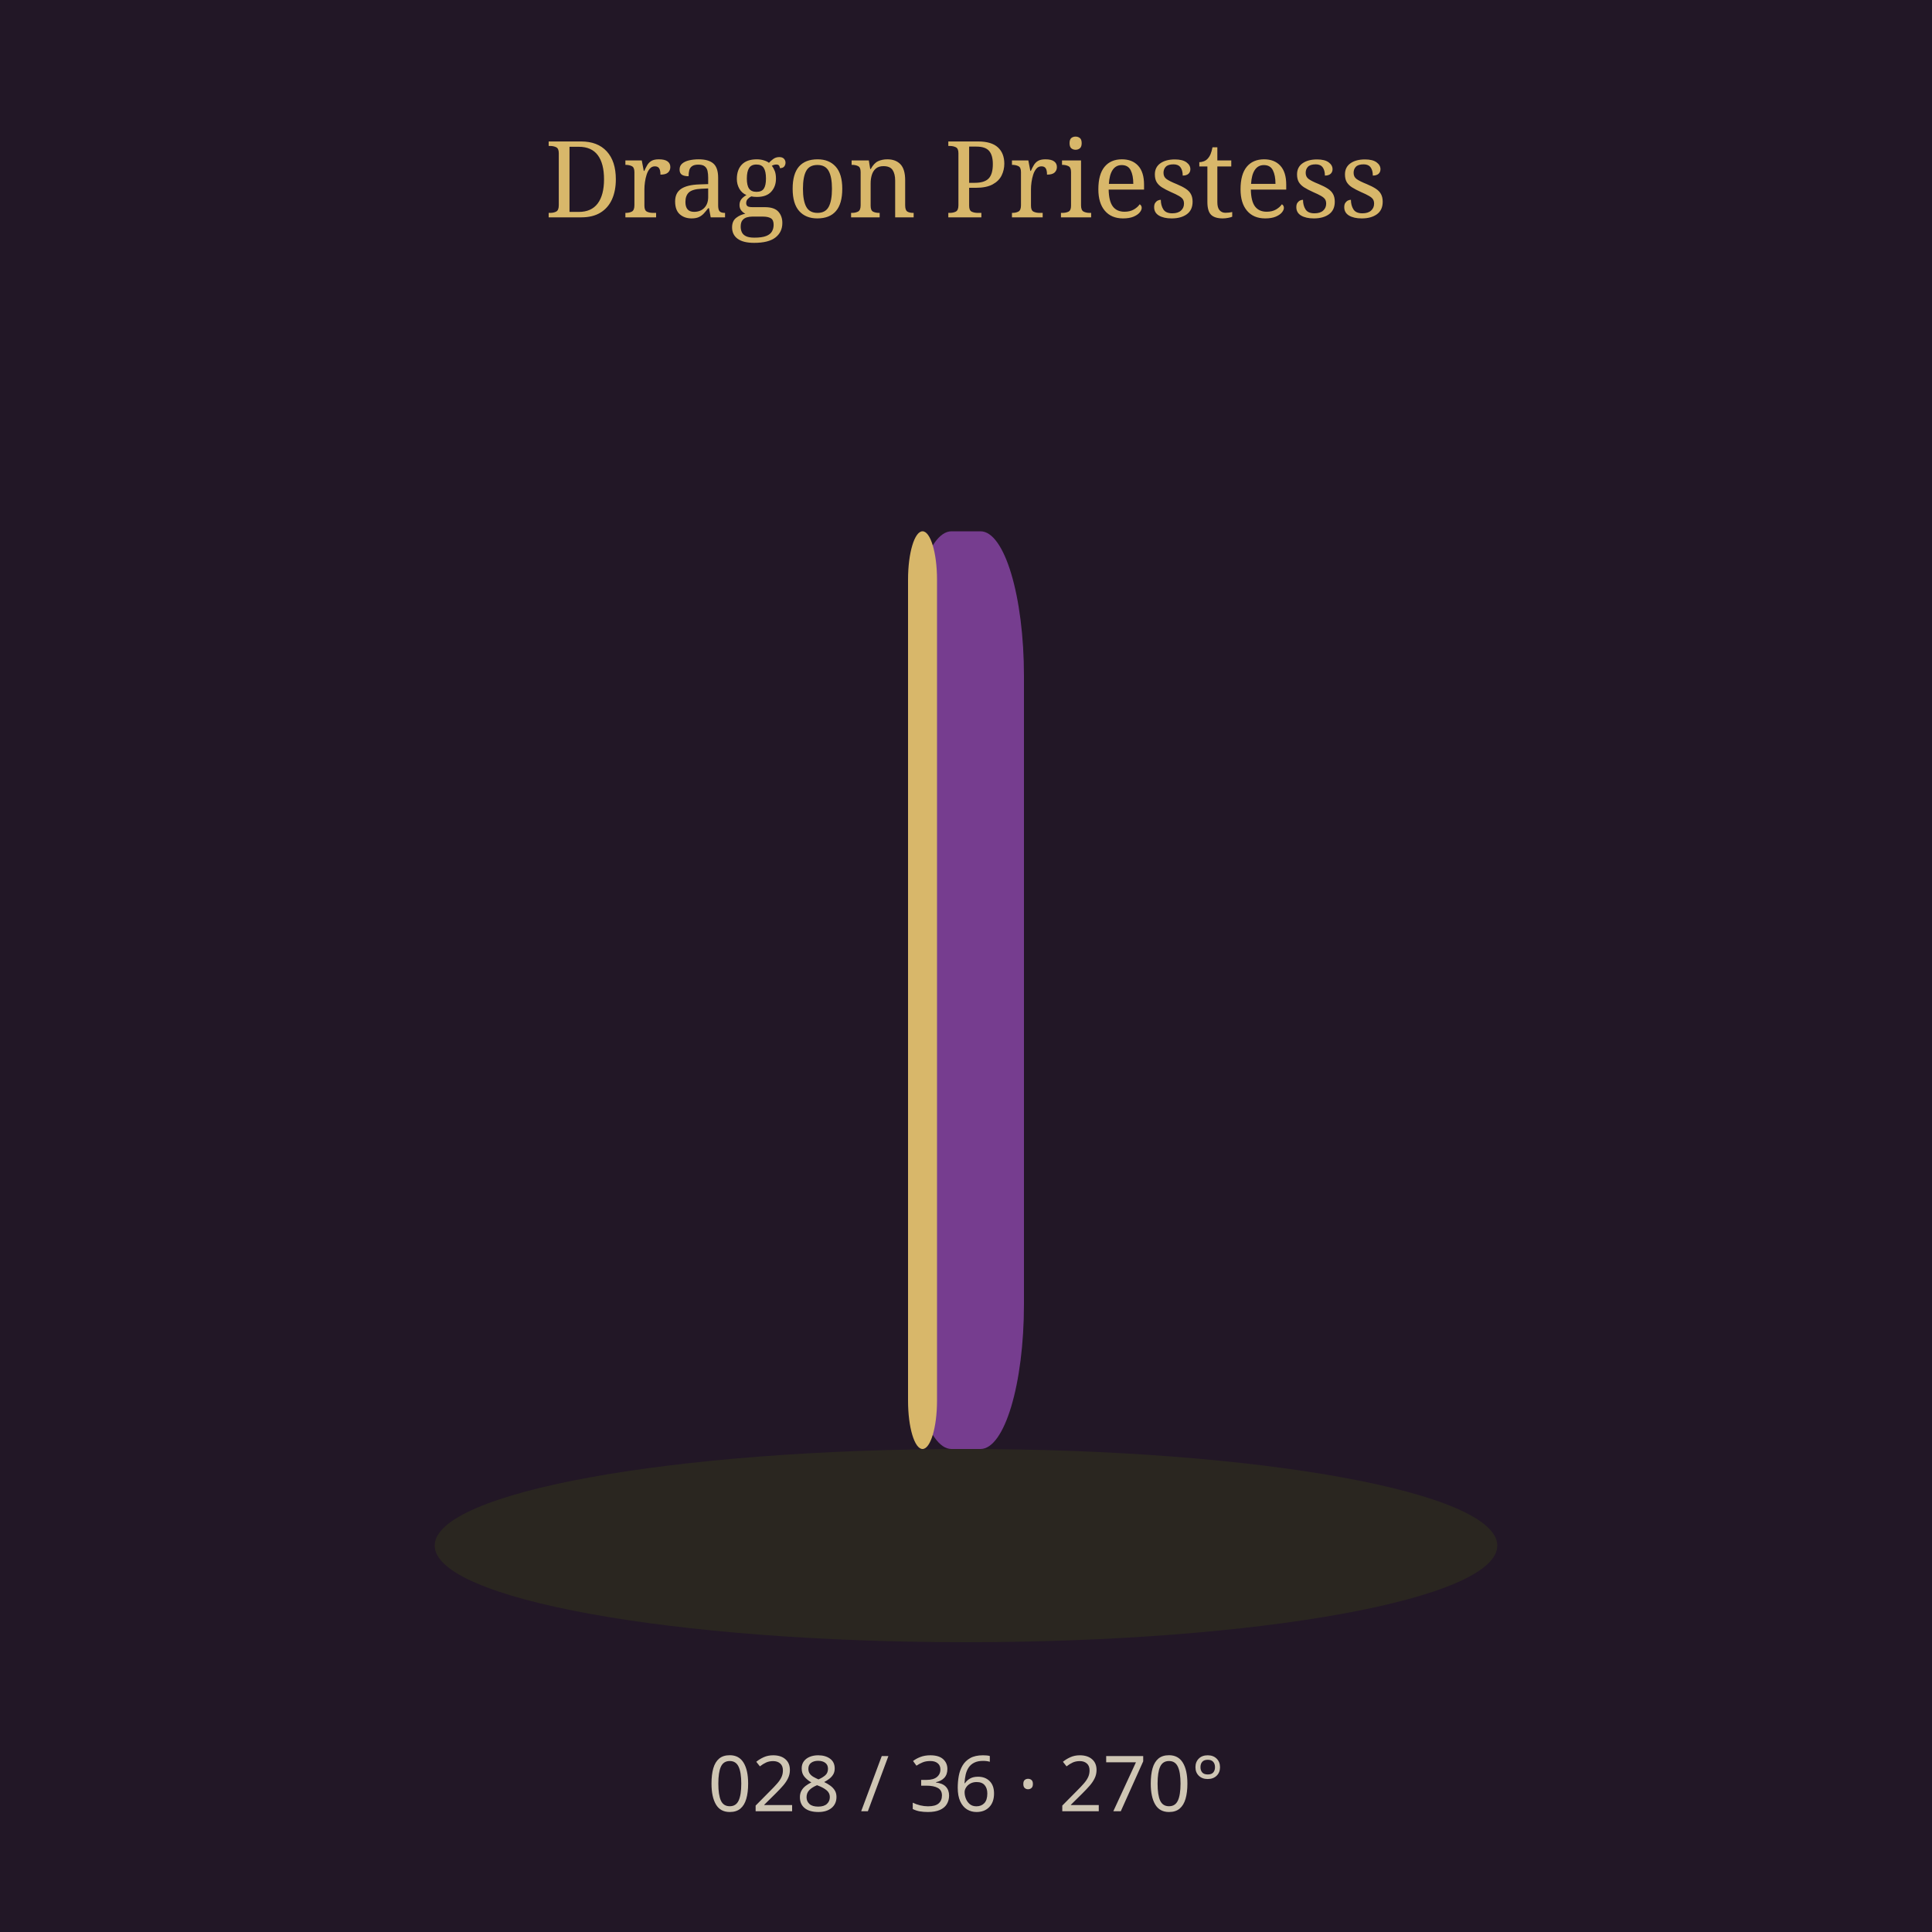
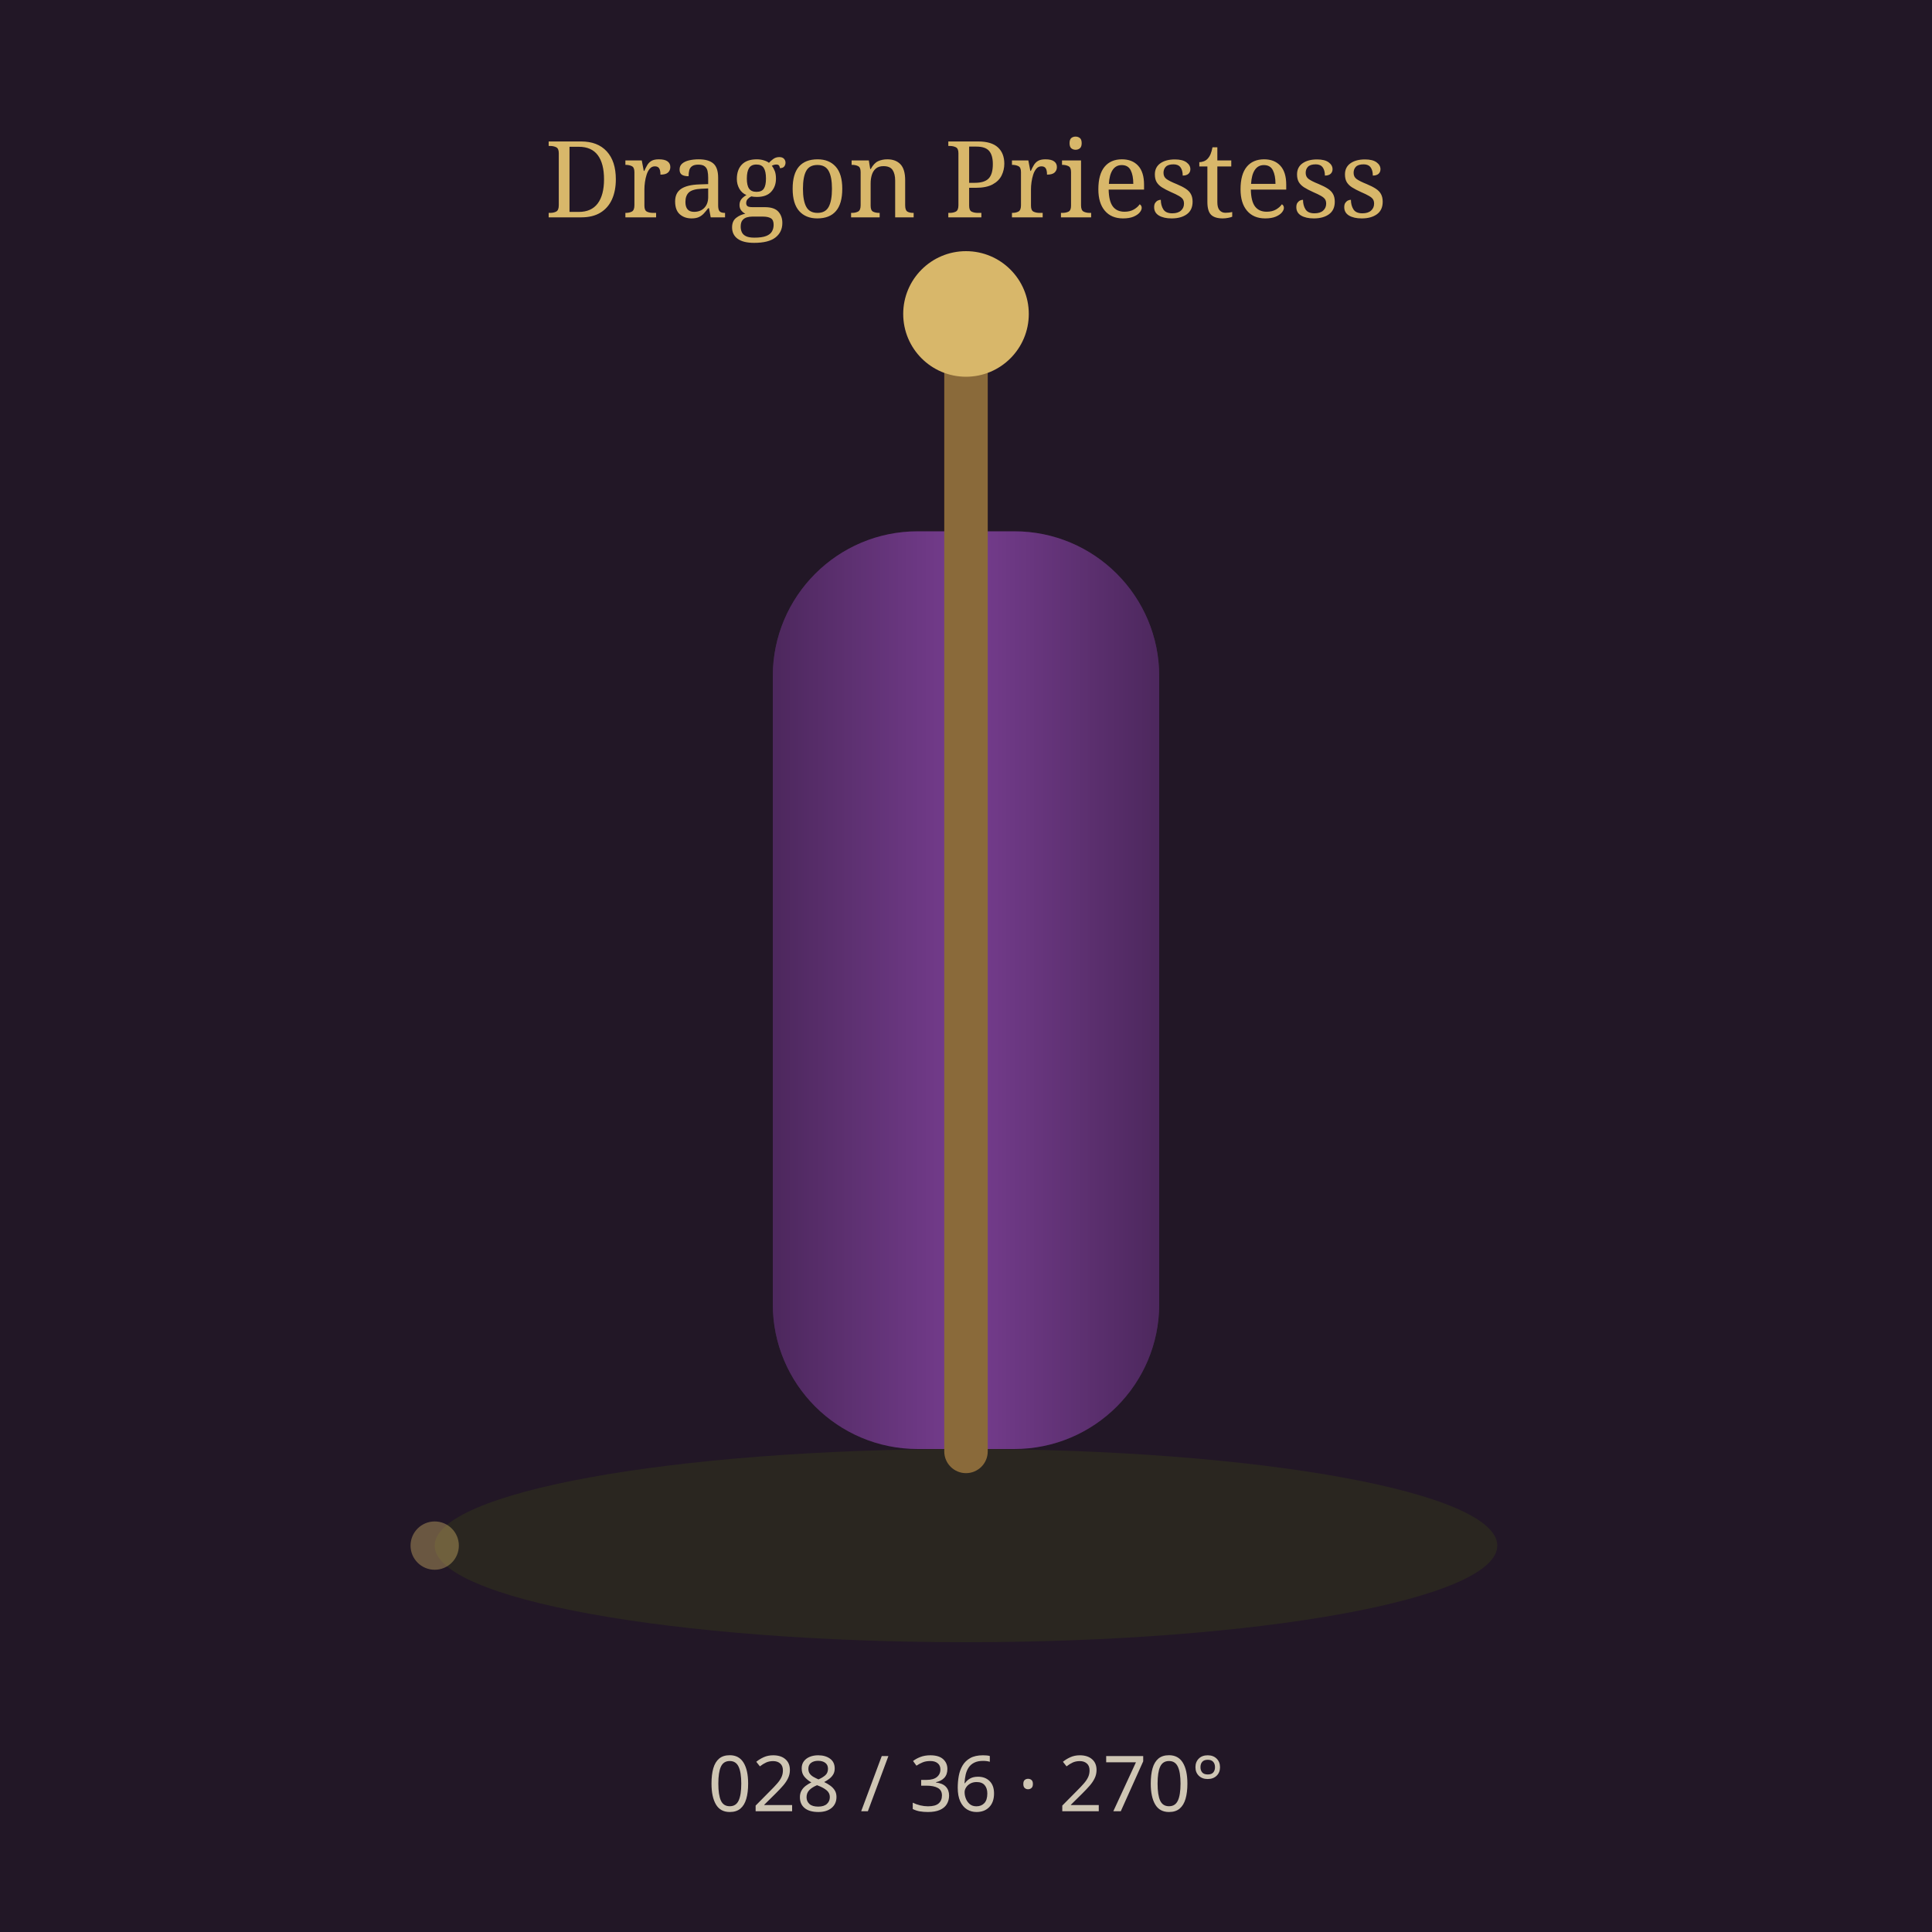
<svg xmlns="http://www.w3.org/2000/svg" width="800" height="800" viewBox="0 0 800 800">
+   <defs>
+     <linearGradient id="shade" x1="0" y1="0" x2="1" y2="0">
+       <stop offset="0" stop-color="#000" stop-opacity="0.35" />
+       <stop offset="0.5" stop-color="#000" stop-opacity="0" />
+       <stop offset="1" stop-color="#000" stop-opacity="0.35" />
+     </linearGradient>
+     <clipPath id="body">
+       <rect x="-80" y="-180" width="160" height="380" rx="60" />
+     </clipPath>
+   </defs>
  <rect width="100%" height="100%" fill="hsl(282 25% 12%)" />
  <ellipse cx="400" cy="640" rx="220" ry="40" fill="#2a2620" />
-   <g transform="translate(400 400) scale(0.300 1)">
+   <circle cx="180.0" cy="640.0" r="10" fill="#d8b76a" opacity="0.4" />
+   <g transform="translate(400 400)">
    <rect x="-80" y="-180" width="160" height="380" rx="60" fill="hsl(282 40% 40%)" />
-     <rect x="-80" y="-180" width="40" height="380" rx="20" fill="#d8b76a" />
+     <rect x="-80" y="-180" width="160" height="380" rx="60" fill="url(#shade)" />
+     <g opacity="1">
+       <rect x="-9.0" y="-260" width="18" height="470" rx="9" fill="#8a6a3a" />
+       <circle cx="-0.0" cy="-270" r="26" fill="#d8b76a" />
+     </g>
  </g>
  <text x="400" y="90" fill="#d8b76a" font-family="serif" font-size="44" text-anchor="middle">Dragon Priestess</text>
  <text x="400" y="750" fill="#cfc6b4" font-family="sans-serif" font-size="32" text-anchor="middle">028 / 36 · 270°</text>
</svg>
